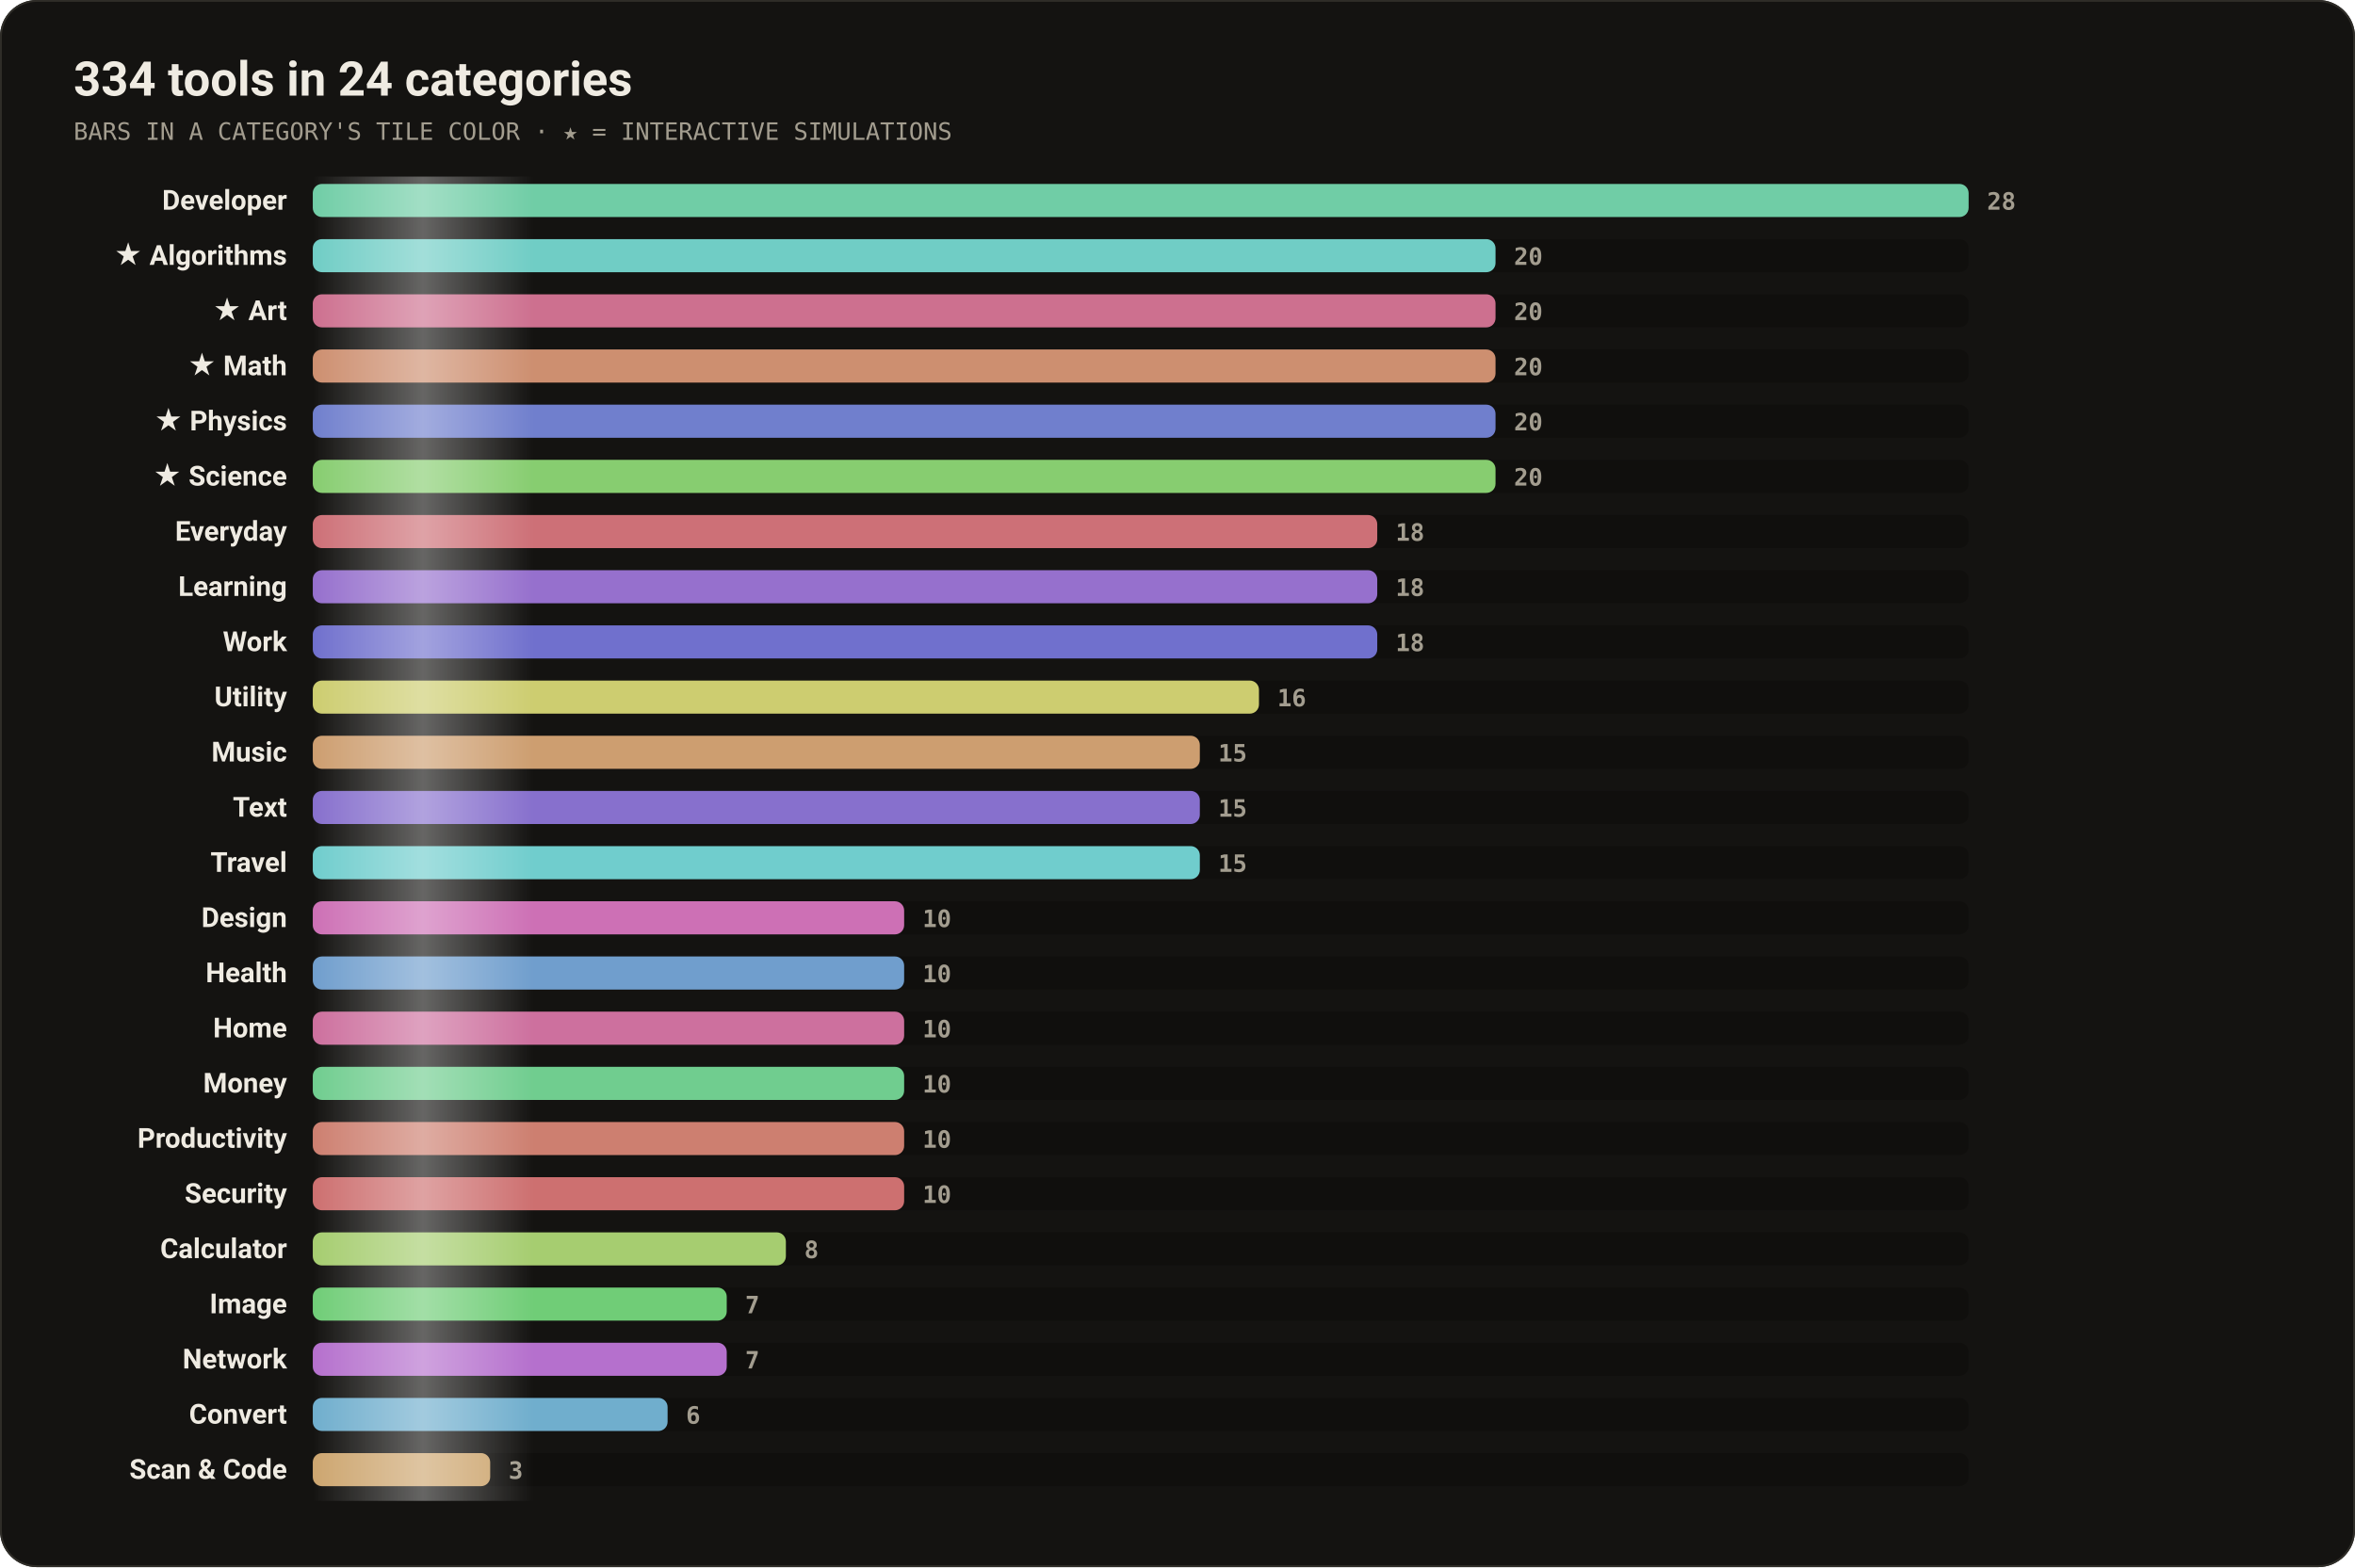
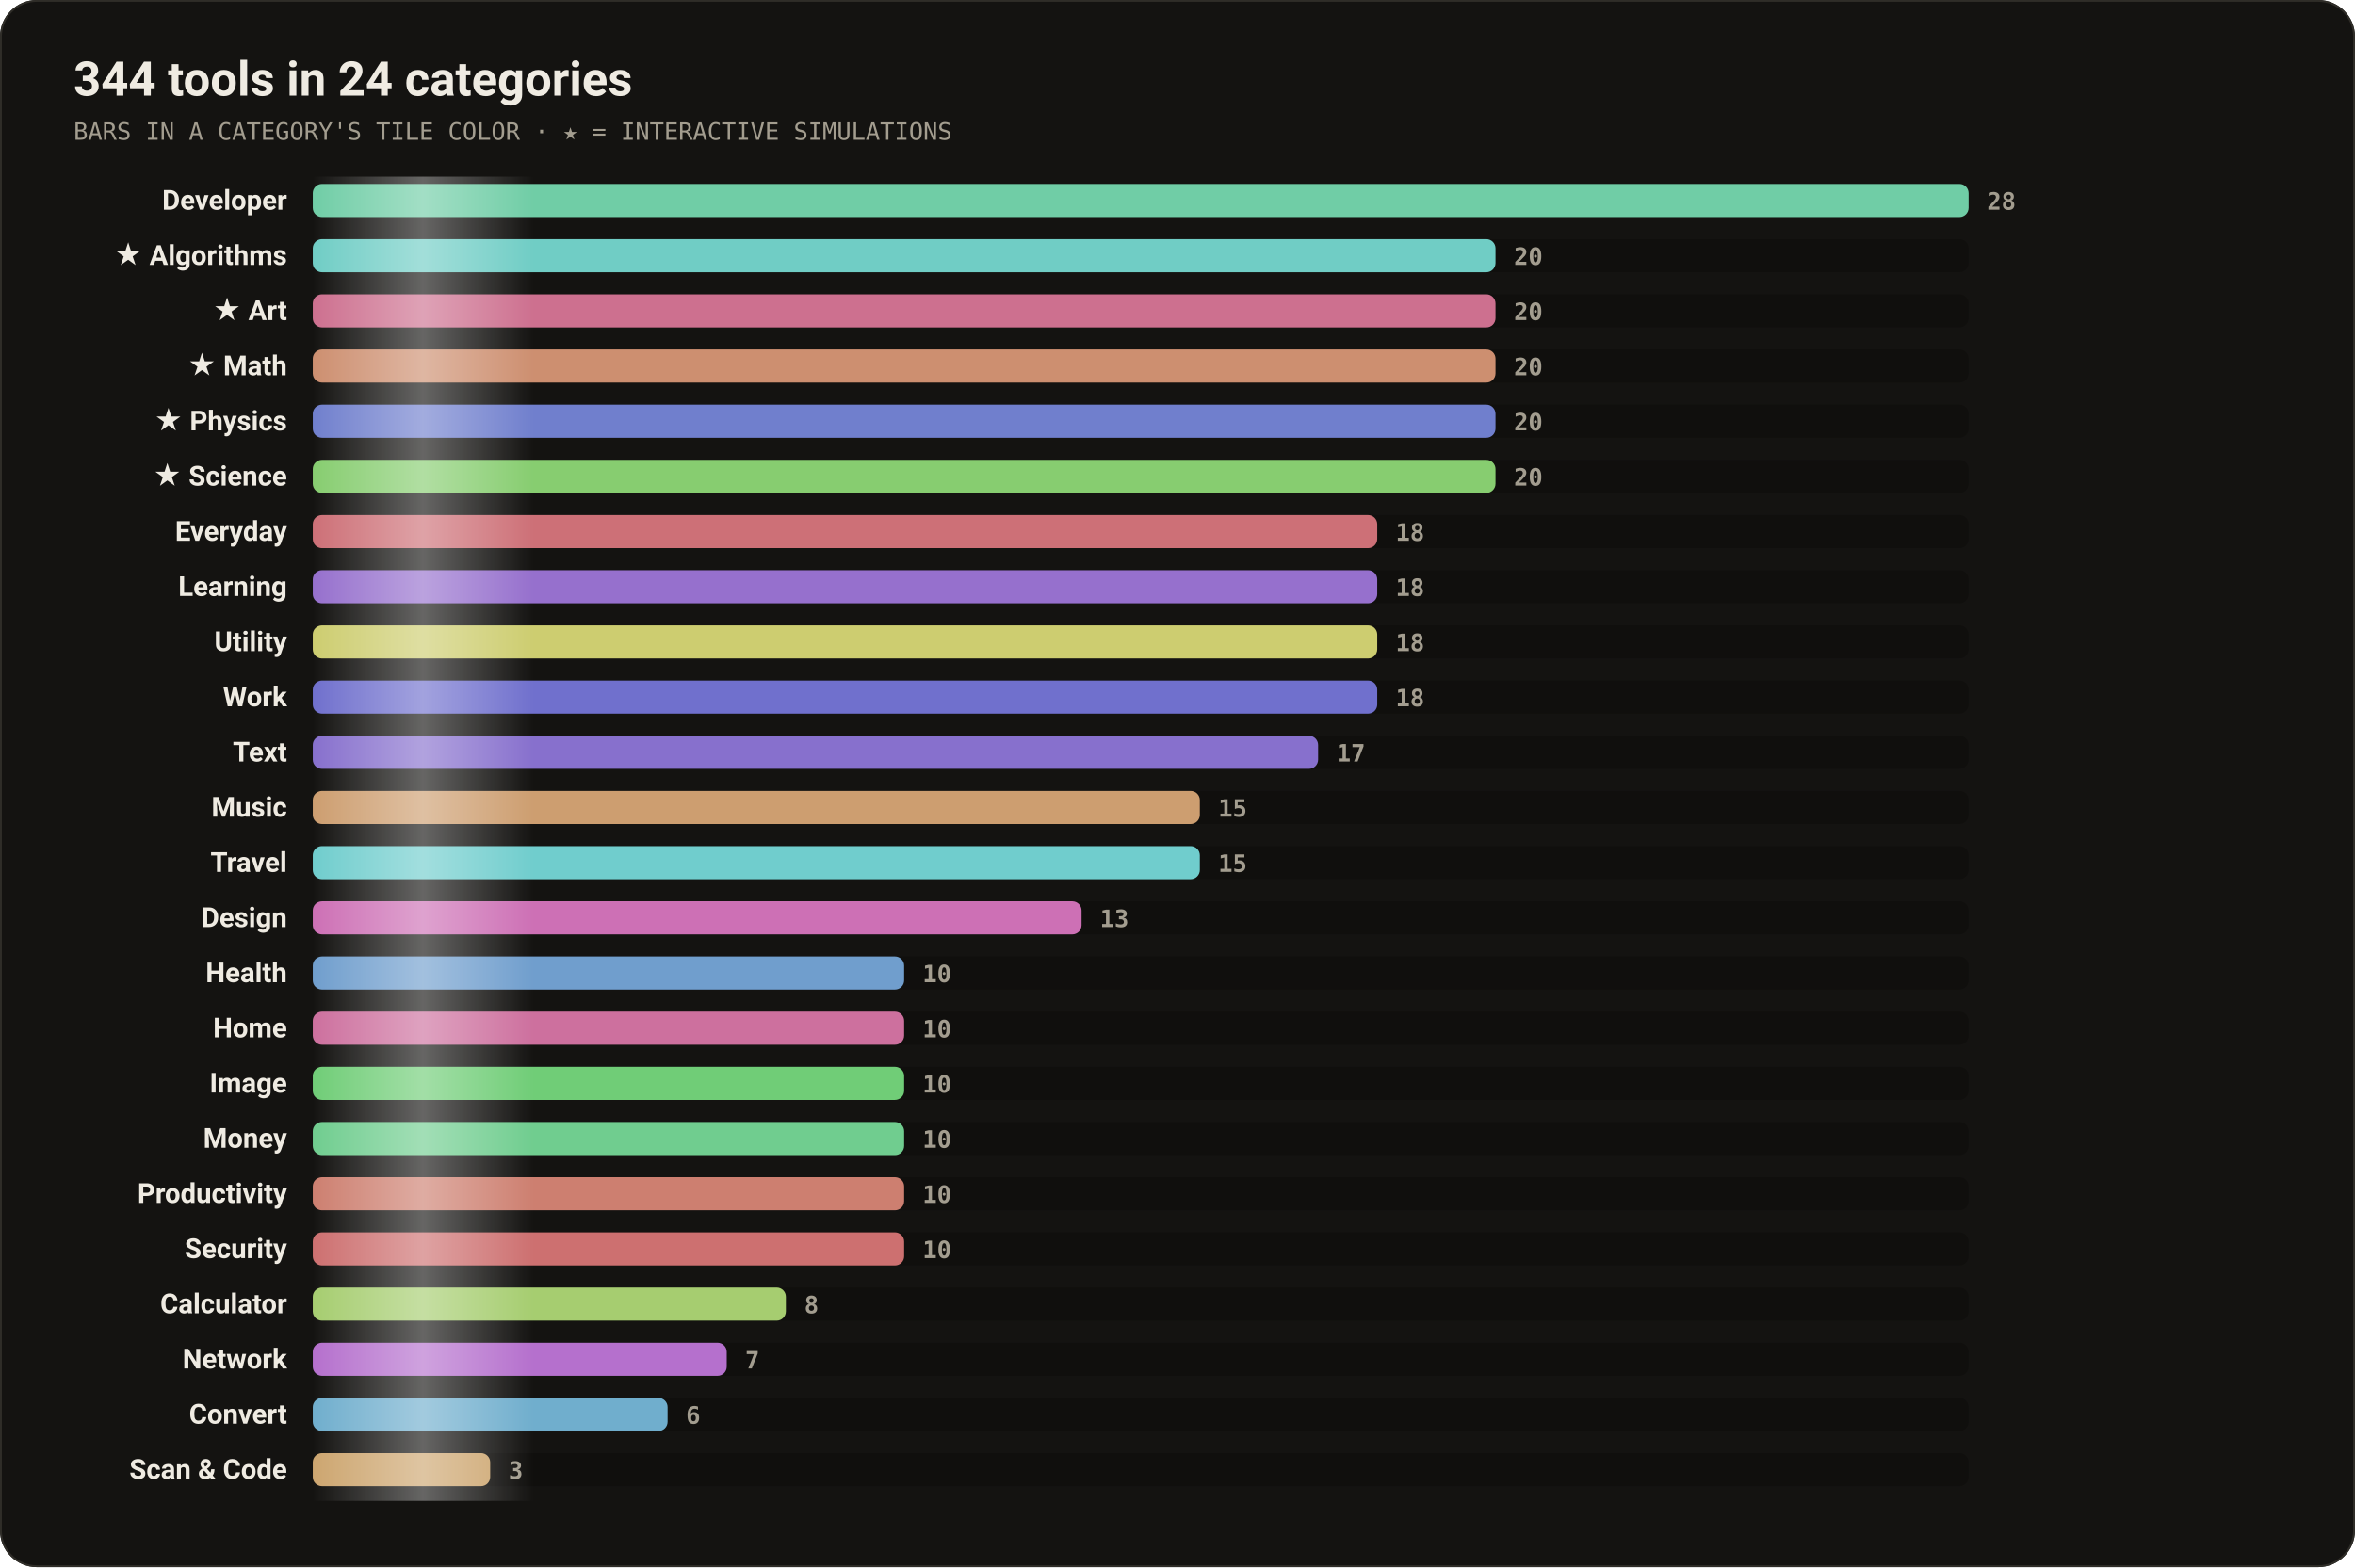
- <svg xmlns="http://www.w3.org/2000/svg" width="1280" height="852" viewBox="0 0 1280 852" role="img" aria-label="334 tools in 24 categories: Developer 28, Algorithms 20, Art 20, Math 20, Physics 20, Science 20, Everyday 18, Learning 18, Work 18, Utility 16, Music 15, Text 15, Travel 15, Design 10, Health 10, Home 10, Money 10, Productivity 10, Security 10, Calculator 8, Image 7, Network 7, Convert 6, Scan and Code 3">
+ <svg xmlns="http://www.w3.org/2000/svg" width="1280" height="852" viewBox="0 0 1280 852" role="img" aria-label="344 tools in 24 categories: Developer 28, Algorithms 20, Art 20, Math 20, Physics 20, Science 20, Everyday 18, Learning 18, Utility 18, Work 18, Text 17, Music 15, Travel 15, Design 13, Health 10, Home 10, Image 10, Money 10, Productivity 10, Security 10, Calculator 8, Network 7, Convert 6, Scan and Code 3">
  <style>
  .t { font-family: 'Bricolage Grotesque', ui-sans-serif, system-ui, -apple-system, 'Segoe UI', Roboto, Helvetica, Arial, sans-serif; fill: #efebe2; }
  .m { font-family: 'JetBrains Mono', ui-monospace, SFMono-Regular, Menlo, Consolas, monospace; fill: #a39d8f; }
  @keyframes grow { from { transform: scaleX(0); } to { transform: scaleX(1); } }
  @keyframes fade { from { opacity: 0; } to { opacity: 1; } }
  @keyframes shine { 0%, 70% { transform: translateX(-120px); } 100% { transform: translateX(1020px); } }
  .bar { transform-box: fill-box; transform-origin: left; animation: grow 1.1s cubic-bezier(0.22, 1, 0.36, 1) both; }
  .n { animation: fade 0.5s ease-out both; }
  .shine { animation: shine 4s ease-in-out infinite; }
  @media (prefers-reduced-motion: reduce) { * { animation: none !important; } }
</style>
  <defs>
    <linearGradient id="sh" x1="0" x2="1">
      <stop offset="0" stop-color="#fff" stop-opacity="0" />
      <stop offset="0.5" stop-color="#fff" stop-opacity="0.35" />
      <stop offset="1" stop-color="#fff" stop-opacity="0" />
    </linearGradient>
  </defs>
  <rect width="1280" height="852" rx="20" fill="#141311" />
  <rect x="0.5" y="0.5" width="1279" height="851" rx="19.5" fill="none" stroke="#2f2d28" />
-   <text x="40" y="52" class="t" font-size="26" font-weight="750">334 tools in 24 categories</text>
+   <text x="40" y="52" class="t" font-size="26" font-weight="750">344 tools in 24 categories</text>
  <text x="40" y="76" class="m" font-size="13">BARS IN A CATEGORY'S TILE COLOR · ★ = INTERACTIVE SIMULATIONS</text>
  <g>
    <text x="156" y="114" class="t" font-size="15" font-weight="600" text-anchor="end">Developer</text>
    <rect x="170" y="100" width="900" height="18" rx="5" fill="#100f0d" />
    <rect class="bar" style="animation-delay:0ms" x="170" y="100" width="900" height="18" rx="5" fill="hsl(155 48% 62%)" />
    <text class="n m" style="animation-delay:600ms" x="1080" y="114" font-size="13" font-weight="600">28</text>
  </g>
  <g>
    <text x="156" y="144" class="t" font-size="15" font-weight="600" text-anchor="end">★ Algorithms</text>
    <rect x="170" y="130" width="900" height="18" rx="5" fill="#100f0d" />
    <rect class="bar" style="animation-delay:70ms" x="170" y="130" width="642.857" height="18" rx="5" fill="hsl(175 48% 62%)" />
    <text class="n m" style="animation-delay:670ms" x="822.857" y="144" font-size="13" font-weight="600">20</text>
  </g>
  <g>
    <text x="156" y="174" class="t" font-size="15" font-weight="600" text-anchor="end">★ Art</text>
    <rect x="170" y="160" width="900" height="18" rx="5" fill="#100f0d" />
    <rect class="bar" style="animation-delay:140ms" x="170" y="160" width="642.857" height="18" rx="5" fill="hsl(340 48% 62%)" />
    <text class="n m" style="animation-delay:740ms" x="822.857" y="174" font-size="13" font-weight="600">20</text>
  </g>
  <g>
    <text x="156" y="204" class="t" font-size="15" font-weight="600" text-anchor="end">★ Math</text>
    <rect x="170" y="190" width="900" height="18" rx="5" fill="#100f0d" />
    <rect class="bar" style="animation-delay:210ms" x="170" y="190" width="642.857" height="18" rx="5" fill="hsl(20 48% 62%)" />
    <text class="n m" style="animation-delay:810ms" x="822.857" y="204" font-size="13" font-weight="600">20</text>
  </g>
  <g>
    <text x="156" y="234" class="t" font-size="15" font-weight="600" text-anchor="end">★ Physics</text>
    <rect x="170" y="220" width="900" height="18" rx="5" fill="#100f0d" />
    <rect class="bar" style="animation-delay:280ms" x="170" y="220" width="642.857" height="18" rx="5" fill="hsl(230 48% 62%)" />
    <text class="n m" style="animation-delay:880ms" x="822.857" y="234" font-size="13" font-weight="600">20</text>
  </g>
  <g>
    <text x="156" y="264" class="t" font-size="15" font-weight="600" text-anchor="end">★ Science</text>
    <rect x="170" y="250" width="900" height="18" rx="5" fill="#100f0d" />
    <rect class="bar" style="animation-delay:350ms" x="170" y="250" width="642.857" height="18" rx="5" fill="hsl(105 48% 62%)" />
    <text class="n m" style="animation-delay:950ms" x="822.857" y="264" font-size="13" font-weight="600">20</text>
  </g>
  <g>
    <text x="156" y="294" class="t" font-size="15" font-weight="600" text-anchor="end">Everyday</text>
    <rect x="170" y="280" width="900" height="18" rx="5" fill="#100f0d" />
    <rect class="bar" style="animation-delay:420ms" x="170" y="280" width="578.571" height="18" rx="5" fill="hsl(355 48% 62%)" />
    <text class="n m" style="animation-delay:1020ms" x="758.571" y="294" font-size="13" font-weight="600">18</text>
  </g>
  <g>
    <text x="156" y="324" class="t" font-size="15" font-weight="600" text-anchor="end">Learning</text>
    <rect x="170" y="310" width="900" height="18" rx="5" fill="#100f0d" />
    <rect class="bar" style="animation-delay:490ms" x="170" y="310" width="578.571" height="18" rx="5" fill="hsl(265 48% 62%)" />
    <text class="n m" style="animation-delay:1090ms" x="758.571" y="324" font-size="13" font-weight="600">18</text>
  </g>
  <g>
-     <text x="156" y="354" class="t" font-size="15" font-weight="600" text-anchor="end">Work</text>
+     <text x="156" y="354" class="t" font-size="15" font-weight="600" text-anchor="end">Utility</text>
    <rect x="170" y="340" width="900" height="18" rx="5" fill="#100f0d" />
-     <rect class="bar" style="animation-delay:560ms" x="170" y="340" width="578.571" height="18" rx="5" fill="hsl(240 48% 62%)" />
+     <rect class="bar" style="animation-delay:560ms" x="170" y="340" width="578.571" height="18" rx="5" fill="hsl(60 48% 62%)" />
    <text class="n m" style="animation-delay:1160ms" x="758.571" y="354" font-size="13" font-weight="600">18</text>
  </g>
  <g>
-     <text x="156" y="384" class="t" font-size="15" font-weight="600" text-anchor="end">Utility</text>
+     <text x="156" y="384" class="t" font-size="15" font-weight="600" text-anchor="end">Work</text>
    <rect x="170" y="370" width="900" height="18" rx="5" fill="#100f0d" />
-     <rect class="bar" style="animation-delay:630ms" x="170" y="370" width="514.286" height="18" rx="5" fill="hsl(60 48% 62%)" />
-     <text class="n m" style="animation-delay:1230ms" x="694.286" y="384" font-size="13" font-weight="600">16</text>
+     <rect class="bar" style="animation-delay:630ms" x="170" y="370" width="578.571" height="18" rx="5" fill="hsl(240 48% 62%)" />
+     <text class="n m" style="animation-delay:1230ms" x="758.571" y="384" font-size="13" font-weight="600">18</text>
  </g>
  <g>
-     <text x="156" y="414" class="t" font-size="15" font-weight="600" text-anchor="end">Music</text>
+     <text x="156" y="414" class="t" font-size="15" font-weight="600" text-anchor="end">Text</text>
    <rect x="170" y="400" width="900" height="18" rx="5" fill="#100f0d" />
-     <rect class="bar" style="animation-delay:700ms" x="170" y="400" width="482.143" height="18" rx="5" fill="hsl(30 48% 62%)" />
-     <text class="n m" style="animation-delay:1300ms" x="662.143" y="414" font-size="13" font-weight="600">15</text>
+     <rect class="bar" style="animation-delay:700ms" x="170" y="400" width="546.429" height="18" rx="5" fill="hsl(255 48% 62%)" />
+     <text class="n m" style="animation-delay:1300ms" x="726.429" y="414" font-size="13" font-weight="600">17</text>
  </g>
  <g>
-     <text x="156" y="444" class="t" font-size="15" font-weight="600" text-anchor="end">Text</text>
+     <text x="156" y="444" class="t" font-size="15" font-weight="600" text-anchor="end">Music</text>
    <rect x="170" y="430" width="900" height="18" rx="5" fill="#100f0d" />
-     <rect class="bar" style="animation-delay:770ms" x="170" y="430" width="482.143" height="18" rx="5" fill="hsl(255 48% 62%)" />
+     <rect class="bar" style="animation-delay:770ms" x="170" y="430" width="482.143" height="18" rx="5" fill="hsl(30 48% 62%)" />
    <text class="n m" style="animation-delay:1370ms" x="662.143" y="444" font-size="13" font-weight="600">15</text>
  </g>
  <g>
    <text x="156" y="474" class="t" font-size="15" font-weight="600" text-anchor="end">Travel</text>
    <rect x="170" y="460" width="900" height="18" rx="5" fill="#100f0d" />
    <rect class="bar" style="animation-delay:840ms" x="170" y="460" width="482.143" height="18" rx="5" fill="hsl(180 48% 62%)" />
    <text class="n m" style="animation-delay:1440ms" x="662.143" y="474" font-size="13" font-weight="600">15</text>
  </g>
  <g>
    <text x="156" y="504" class="t" font-size="15" font-weight="600" text-anchor="end">Design</text>
    <rect x="170" y="490" width="900" height="18" rx="5" fill="#100f0d" />
-     <rect class="bar" style="animation-delay:910ms" x="170" y="490" width="321.429" height="18" rx="5" fill="hsl(315 48% 62%)" />
-     <text class="n m" style="animation-delay:1510ms" x="501.429" y="504" font-size="13" font-weight="600">10</text>
+     <rect class="bar" style="animation-delay:910ms" x="170" y="490" width="417.857" height="18" rx="5" fill="hsl(315 48% 62%)" />
+     <text class="n m" style="animation-delay:1510ms" x="597.857" y="504" font-size="13" font-weight="600">13</text>
  </g>
  <g>
    <text x="156" y="534" class="t" font-size="15" font-weight="600" text-anchor="end">Health</text>
    <rect x="170" y="520" width="900" height="18" rx="5" fill="#100f0d" />
    <rect class="bar" style="animation-delay:980ms" x="170" y="520" width="321.429" height="18" rx="5" fill="hsl(210 48% 62%)" />
    <text class="n m" style="animation-delay:1580ms" x="501.429" y="534" font-size="13" font-weight="600">10</text>
  </g>
  <g>
    <text x="156" y="564" class="t" font-size="15" font-weight="600" text-anchor="end">Home</text>
    <rect x="170" y="550" width="900" height="18" rx="5" fill="#100f0d" />
    <rect class="bar" style="animation-delay:1050ms" x="170" y="550" width="321.429" height="18" rx="5" fill="hsl(330 48% 62%)" />
    <text class="n m" style="animation-delay:1650ms" x="501.429" y="564" font-size="13" font-weight="600">10</text>
  </g>
  <g>
-     <text x="156" y="594" class="t" font-size="15" font-weight="600" text-anchor="end">Money</text>
+     <text x="156" y="594" class="t" font-size="15" font-weight="600" text-anchor="end">Image</text>
    <rect x="170" y="580" width="900" height="18" rx="5" fill="#100f0d" />
-     <rect class="bar" style="animation-delay:1120ms" x="170" y="580" width="321.429" height="18" rx="5" fill="hsl(140 48% 62%)" />
+     <rect class="bar" style="animation-delay:1120ms" x="170" y="580" width="321.429" height="18" rx="5" fill="hsl(125 48% 62%)" />
    <text class="n m" style="animation-delay:1720ms" x="501.429" y="594" font-size="13" font-weight="600">10</text>
  </g>
  <g>
-     <text x="156" y="624" class="t" font-size="15" font-weight="600" text-anchor="end">Productivity</text>
+     <text x="156" y="624" class="t" font-size="15" font-weight="600" text-anchor="end">Money</text>
    <rect x="170" y="610" width="900" height="18" rx="5" fill="#100f0d" />
-     <rect class="bar" style="animation-delay:1190ms" x="170" y="610" width="321.429" height="18" rx="5" fill="hsl(10 48% 62%)" />
+     <rect class="bar" style="animation-delay:1190ms" x="170" y="610" width="321.429" height="18" rx="5" fill="hsl(140 48% 62%)" />
    <text class="n m" style="animation-delay:1790ms" x="501.429" y="624" font-size="13" font-weight="600">10</text>
  </g>
  <g>
-     <text x="156" y="654" class="t" font-size="15" font-weight="600" text-anchor="end">Security</text>
+     <text x="156" y="654" class="t" font-size="15" font-weight="600" text-anchor="end">Productivity</text>
    <rect x="170" y="640" width="900" height="18" rx="5" fill="#100f0d" />
-     <rect class="bar" style="animation-delay:1260ms" x="170" y="640" width="321.429" height="18" rx="5" fill="hsl(0 48% 62%)" />
+     <rect class="bar" style="animation-delay:1260ms" x="170" y="640" width="321.429" height="18" rx="5" fill="hsl(10 48% 62%)" />
    <text class="n m" style="animation-delay:1860ms" x="501.429" y="654" font-size="13" font-weight="600">10</text>
  </g>
  <g>
-     <text x="156" y="684" class="t" font-size="15" font-weight="600" text-anchor="end">Calculator</text>
+     <text x="156" y="684" class="t" font-size="15" font-weight="600" text-anchor="end">Security</text>
    <rect x="170" y="670" width="900" height="18" rx="5" fill="#100f0d" />
-     <rect class="bar" style="animation-delay:1330ms" x="170" y="670" width="257.143" height="18" rx="5" fill="hsl(85 48% 62%)" />
-     <text class="n m" style="animation-delay:1930ms" x="437.143" y="684" font-size="13" font-weight="600">8</text>
+     <rect class="bar" style="animation-delay:1330ms" x="170" y="670" width="321.429" height="18" rx="5" fill="hsl(0 48% 62%)" />
+     <text class="n m" style="animation-delay:1930ms" x="501.429" y="684" font-size="13" font-weight="600">10</text>
  </g>
  <g>
-     <text x="156" y="714" class="t" font-size="15" font-weight="600" text-anchor="end">Image</text>
+     <text x="156" y="714" class="t" font-size="15" font-weight="600" text-anchor="end">Calculator</text>
    <rect x="170" y="700" width="900" height="18" rx="5" fill="#100f0d" />
-     <rect class="bar" style="animation-delay:1400ms" x="170" y="700" width="225" height="18" rx="5" fill="hsl(125 48% 62%)" />
-     <text class="n m" style="animation-delay:2000ms" x="405" y="714" font-size="13" font-weight="600">7</text>
+     <rect class="bar" style="animation-delay:1400ms" x="170" y="700" width="257.143" height="18" rx="5" fill="hsl(85 48% 62%)" />
+     <text class="n m" style="animation-delay:2000ms" x="437.143" y="714" font-size="13" font-weight="600">8</text>
  </g>
  <g>
    <text x="156" y="744" class="t" font-size="15" font-weight="600" text-anchor="end">Network</text>
    <rect x="170" y="730" width="900" height="18" rx="5" fill="#100f0d" />
    <rect class="bar" style="animation-delay:1470ms" x="170" y="730" width="225" height="18" rx="5" fill="hsl(285 48% 62%)" />
    <text class="n m" style="animation-delay:2070ms" x="405" y="744" font-size="13" font-weight="600">7</text>
  </g>
  <g>
    <text x="156" y="774" class="t" font-size="15" font-weight="600" text-anchor="end">Convert</text>
    <rect x="170" y="760" width="900" height="18" rx="5" fill="#100f0d" />
    <rect class="bar" style="animation-delay:1540ms" x="170" y="760" width="192.857" height="18" rx="5" fill="hsl(200 48% 62%)" />
    <text class="n m" style="animation-delay:2140ms" x="372.857" y="774" font-size="13" font-weight="600">6</text>
  </g>
  <g>
    <text x="156" y="804" class="t" font-size="15" font-weight="600" text-anchor="end">Scan &amp; Code</text>
    <rect x="170" y="790" width="900" height="18" rx="5" fill="#100f0d" />
    <rect class="bar" style="animation-delay:1610ms" x="170" y="790" width="96.429" height="18" rx="5" fill="hsl(35 48% 62%)" />
    <text class="n m" style="animation-delay:2210ms" x="276.429" y="804" font-size="13" font-weight="600">3</text>
  </g>
  <clipPath id="barsclip">
    <rect x="170" y="96" width="900" height="720" />
  </clipPath>
  <g clip-path="url(#barsclip)">
    <rect class="shine" x="170" y="96" width="120" height="720" fill="url(#sh)" />
  </g>
</svg>
